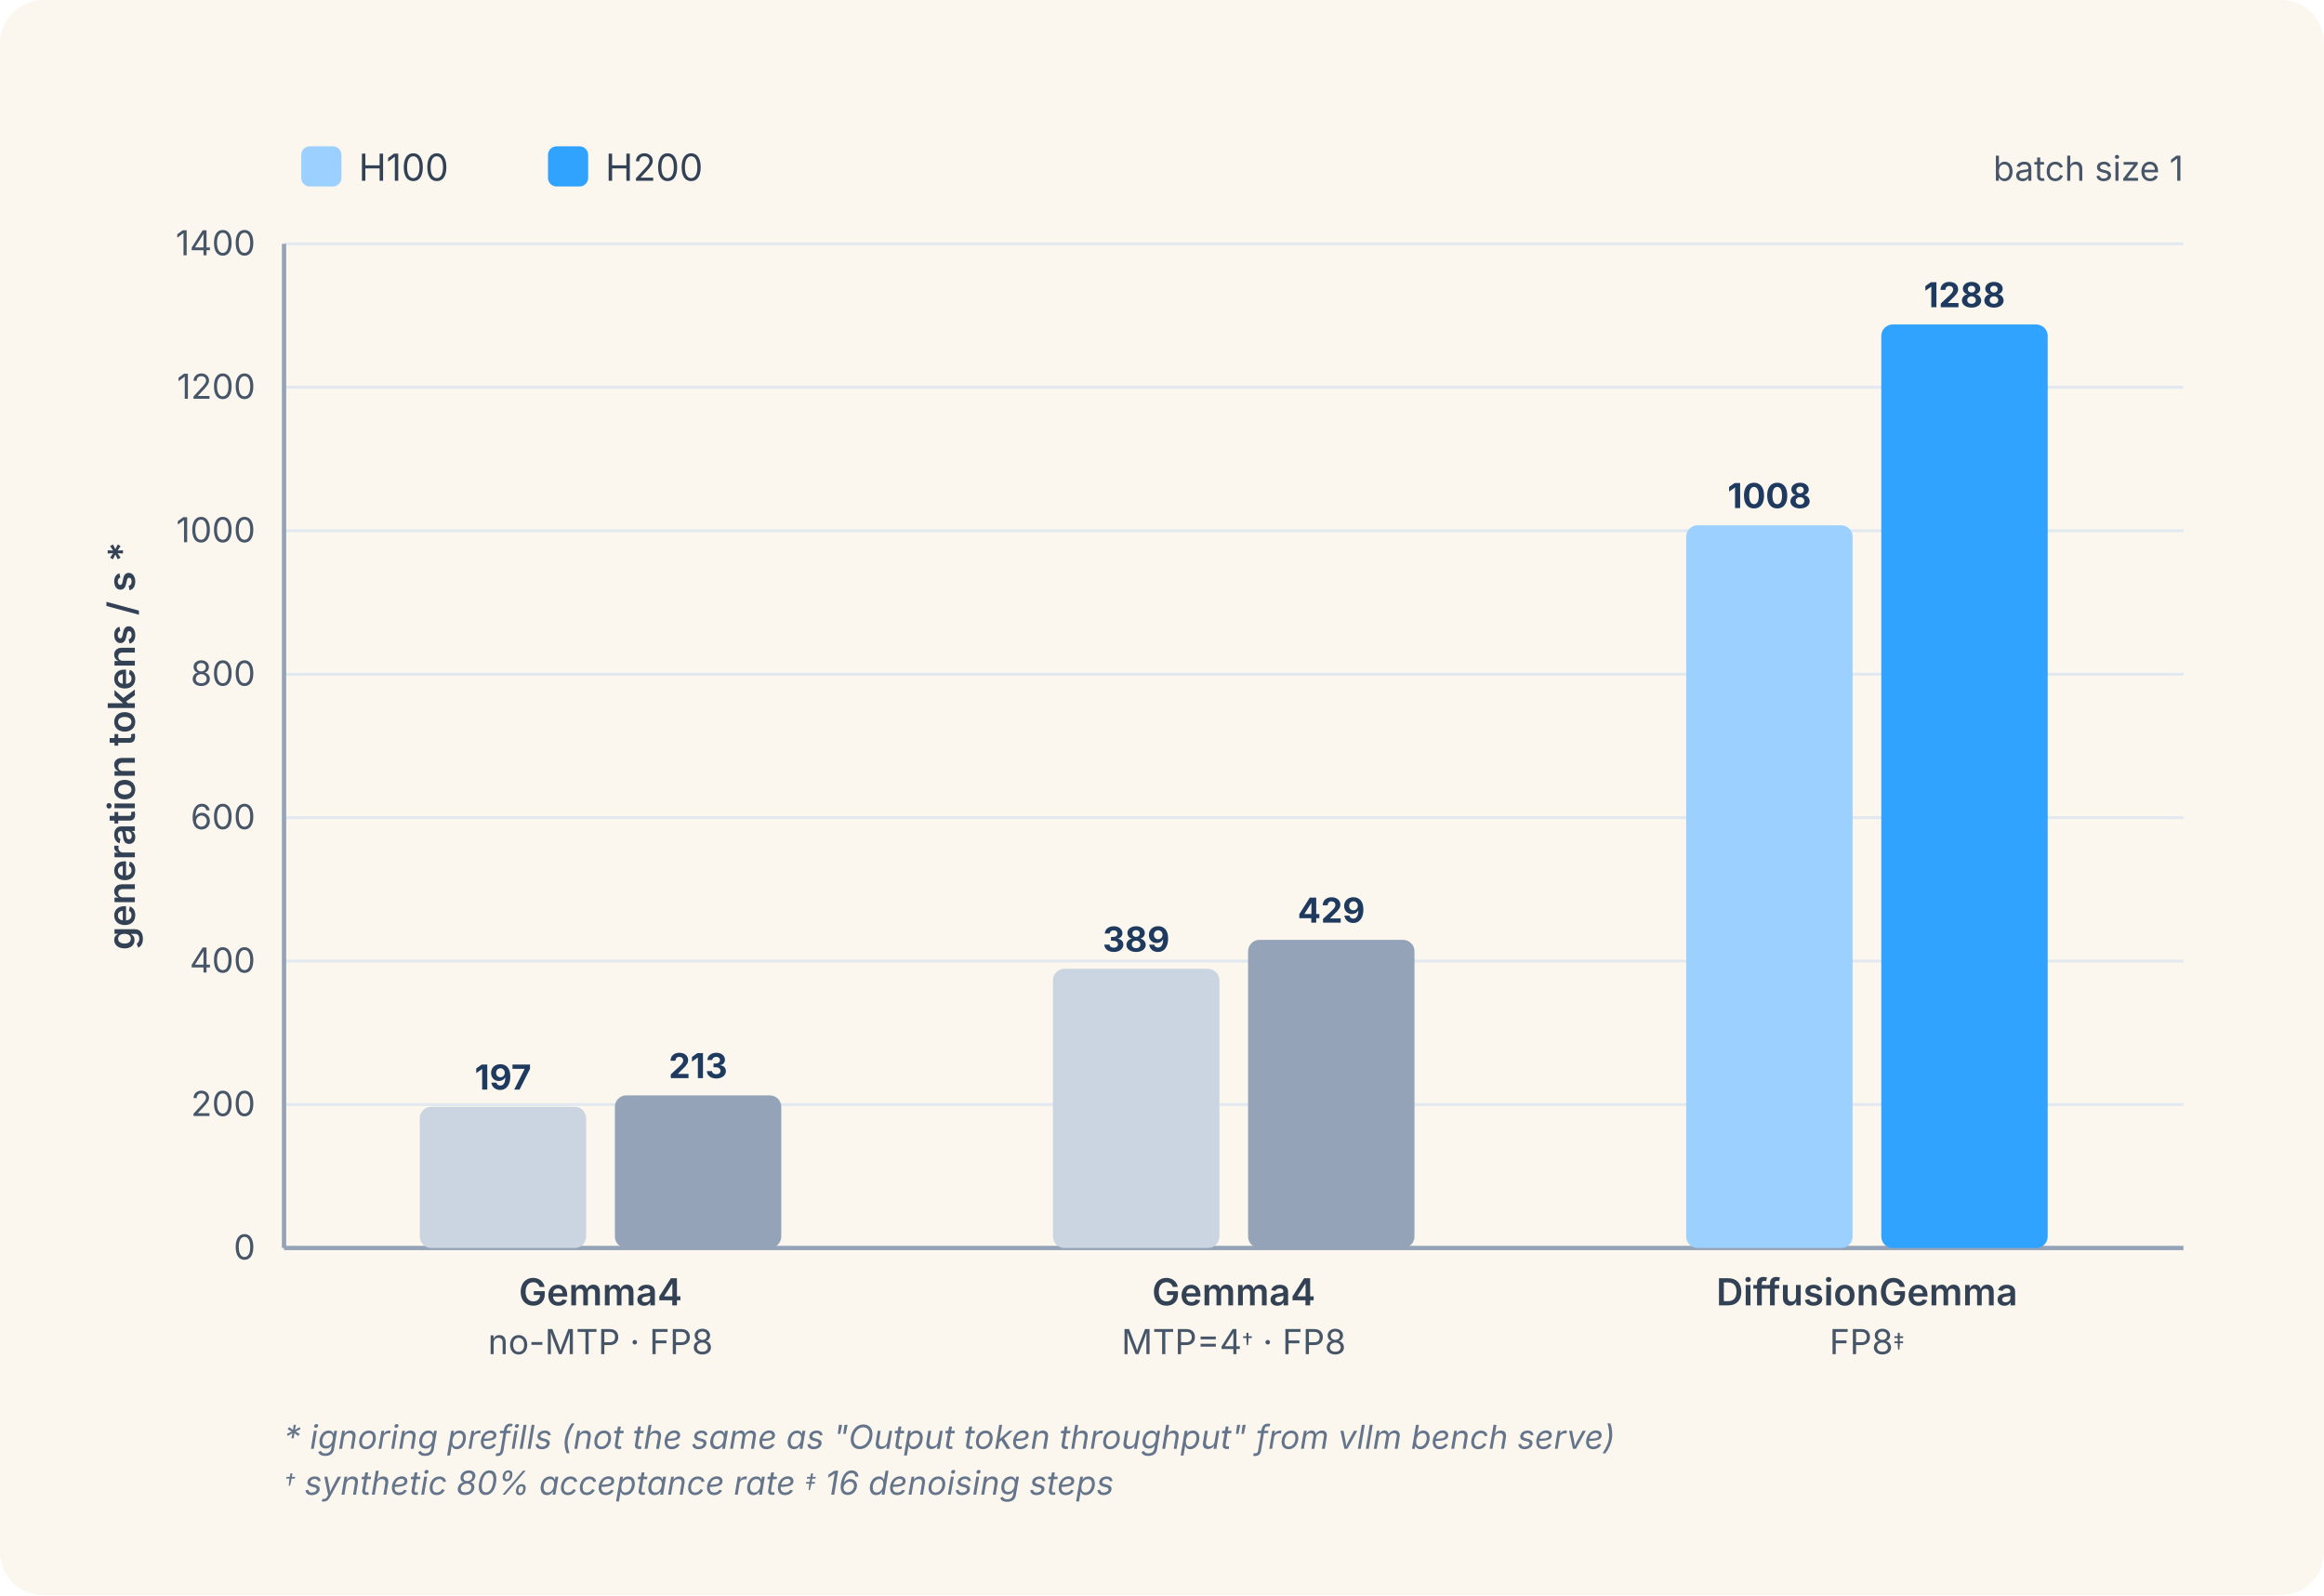
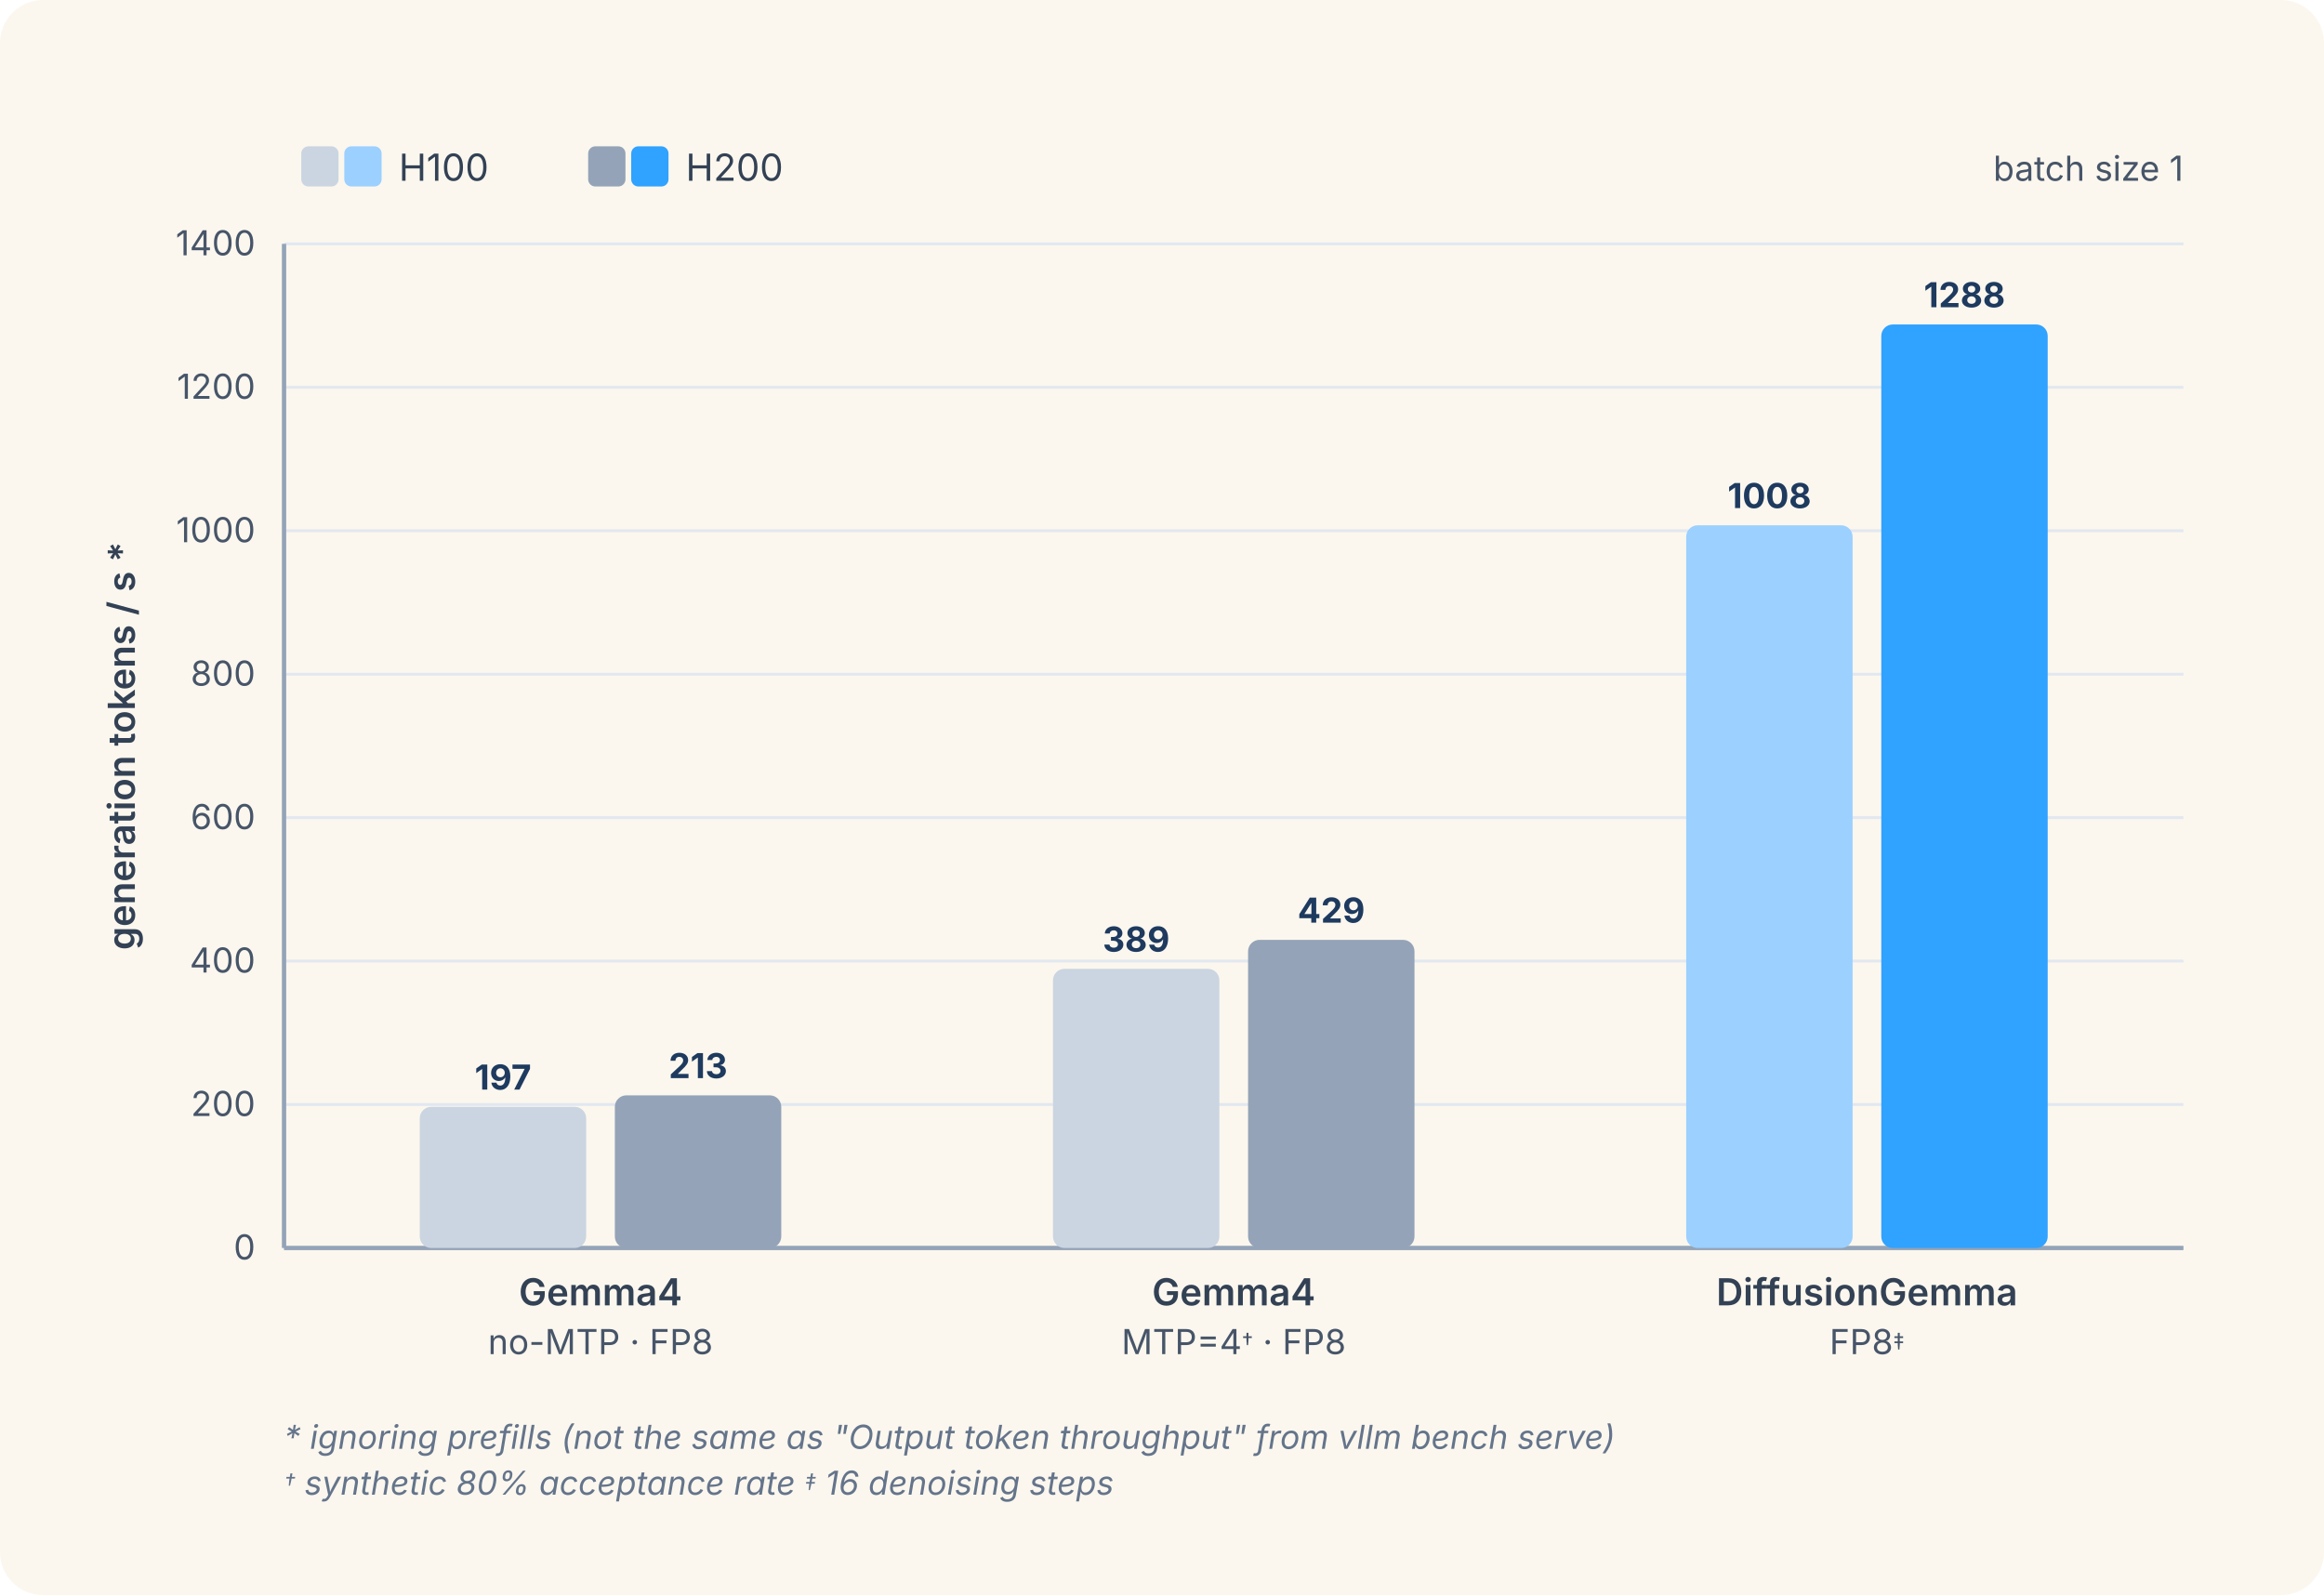
<svg xmlns="http://www.w3.org/2000/svg" width="810" height="556" viewBox="-25 -25 810 556" font-family="'Inter','Helvetica Neue',Arial,sans-serif">
  <rect id="cream-bg" x="-25" y="-25" width="810" height="556" rx="15" ry="15" fill="#FBF7EE" />
  <style>
    .ax {font-size:12px;fill:#475569}
    .axl{font-size:13px;font-weight:600;fill:#334155}
    .val{font-size:12px;font-weight:700;fill:#1e3a5f}
    .leg{font-size:13px;fill:#334155}
    .fn {font-size:11.5px;fill:#64748b;font-style:italic}
  </style>
  <line x1="74" y1="410.0" x2="736" y2="410.0" stroke="#E2E8F0" stroke-width="1" />
  <text x="64" y="414.0" text-anchor="end" class="ax">0</text>
  <line x1="74" y1="360.0" x2="736" y2="360.0" stroke="#E2E8F0" stroke-width="1" />
  <text x="64" y="364.0" text-anchor="end" class="ax">200</text>
  <line x1="74" y1="310.0" x2="736" y2="310.0" stroke="#E2E8F0" stroke-width="1" />
  <text x="64" y="314.0" text-anchor="end" class="ax">400</text>
  <line x1="74" y1="260.0" x2="736" y2="260.0" stroke="#E2E8F0" stroke-width="1" />
  <text x="64" y="264.0" text-anchor="end" class="ax">600</text>
  <line x1="74" y1="210.0" x2="736" y2="210.0" stroke="#E2E8F0" stroke-width="1" />
  <text x="64" y="214.0" text-anchor="end" class="ax">800</text>
  <line x1="74" y1="160.0" x2="736" y2="160.0" stroke="#E2E8F0" stroke-width="1" />
  <text x="64" y="164.0" text-anchor="end" class="ax">1000</text>
  <line x1="74" y1="110.0" x2="736" y2="110.0" stroke="#E2E8F0" stroke-width="1" />
  <text x="64" y="114.0" text-anchor="end" class="ax">1200</text>
  <line x1="74" y1="60.0" x2="736" y2="60.0" stroke="#E2E8F0" stroke-width="1" />
  <text x="64" y="64.0" text-anchor="end" class="ax">1400</text>
  <line x1="74" y1="60" x2="74" y2="410" stroke="#94A3B8" stroke-width="1.5" />
  <line x1="74" y1="410" x2="736" y2="410" stroke="#94A3B8" stroke-width="1.5" />
  <text transform="translate(22,235.0) rotate(-90)" text-anchor="middle" class="axl">generation tokens / s *</text>
  <rect x="121.3" y="360.8" width="58" height="49.2" rx="4" fill="#CBD5E1" />
  <text x="150.3" y="354.8" text-anchor="middle" class="val">197</text>
  <rect x="189.3" y="356.8" width="58" height="53.2" rx="4" fill="#94A3B8" />
  <text x="218.3" y="350.8" text-anchor="middle" class="val">213</text>
  <text x="184.3" y="430.0" text-anchor="middle" class="axl">Gemma4</text>
  <text x="184.3" y="447.0" text-anchor="middle" class="ax">no-MTP · FP8</text>
  <rect x="342.0" y="312.7" width="58" height="97.3" rx="4" fill="#CBD5E1" />
  <text x="371.0" y="306.7" text-anchor="middle" class="val">389</text>
  <rect x="410.0" y="302.6" width="58" height="107.4" rx="4" fill="#94A3B8" />
  <text x="439.0" y="296.6" text-anchor="middle" class="val">429</text>
  <text x="405.0" y="430.0" text-anchor="middle" class="axl">Gemma4</text>
  <text x="405.0" y="447.0" text-anchor="middle" class="ax">MTP=4<tspan font-size="8px" baseline-shift="20%">†</tspan> · FP8</text>
  <rect x="562.7" y="158.1" width="58" height="251.9" rx="4" fill="#9BD0FF" />
  <text x="591.7" y="152.1" text-anchor="middle" class="val">1008</text>
  <rect x="630.7" y="88.1" width="58" height="321.9" rx="4" fill="#30A2FF" />
  <text x="659.7" y="82.1" text-anchor="middle" class="val">1288</text>
  <text x="625.7" y="430.0" text-anchor="middle" class="axl">DiffusionGemma</text>
  <text x="625.7" y="447.0" text-anchor="middle" class="ax">FP8<tspan font-size="8px" baseline-shift="20%">‡</tspan>
  </text>
-   <rect x="80" y="26" width="14" height="14" rx="3" fill="#9BD0FF" />
-   <text x="100" y="38" class="leg">H100</text>
-   <rect x="166" y="26" width="14" height="14" rx="3" fill="#30A2FF" />
-   <text x="186" y="38" class="leg">H200</text>
+   <rect x="80" y="26" width="13" height="14" rx="2.5" fill="#CBD5E1" />
+   <rect x="95" y="26" width="13" height="14" rx="2.5" fill="#9BD0FF" />
+   <text x="114" y="38" class="leg">H100</text>
+   <rect x="180" y="26" width="13" height="14" rx="2.5" fill="#94A3B8" />
+   <rect x="195" y="26" width="13" height="14" rx="2.5" fill="#30A2FF" />
+   <text x="214" y="38" class="leg">H200</text>
  <text x="736" y="38" text-anchor="end" class="ax">batch size 1</text>
  <text x="74" y="480" class="fn">* ignoring prefills (not the same as "Output token throughput" from vllm bench serve)</text>
  <text x="74" y="496" class="fn">
    <tspan font-size="8px" baseline-shift="20%">†</tspan> synthetic 80% acceptance rate      <tspan font-size="8px" baseline-shift="20%">‡</tspan> 16 denoising steps</text>
</svg>
